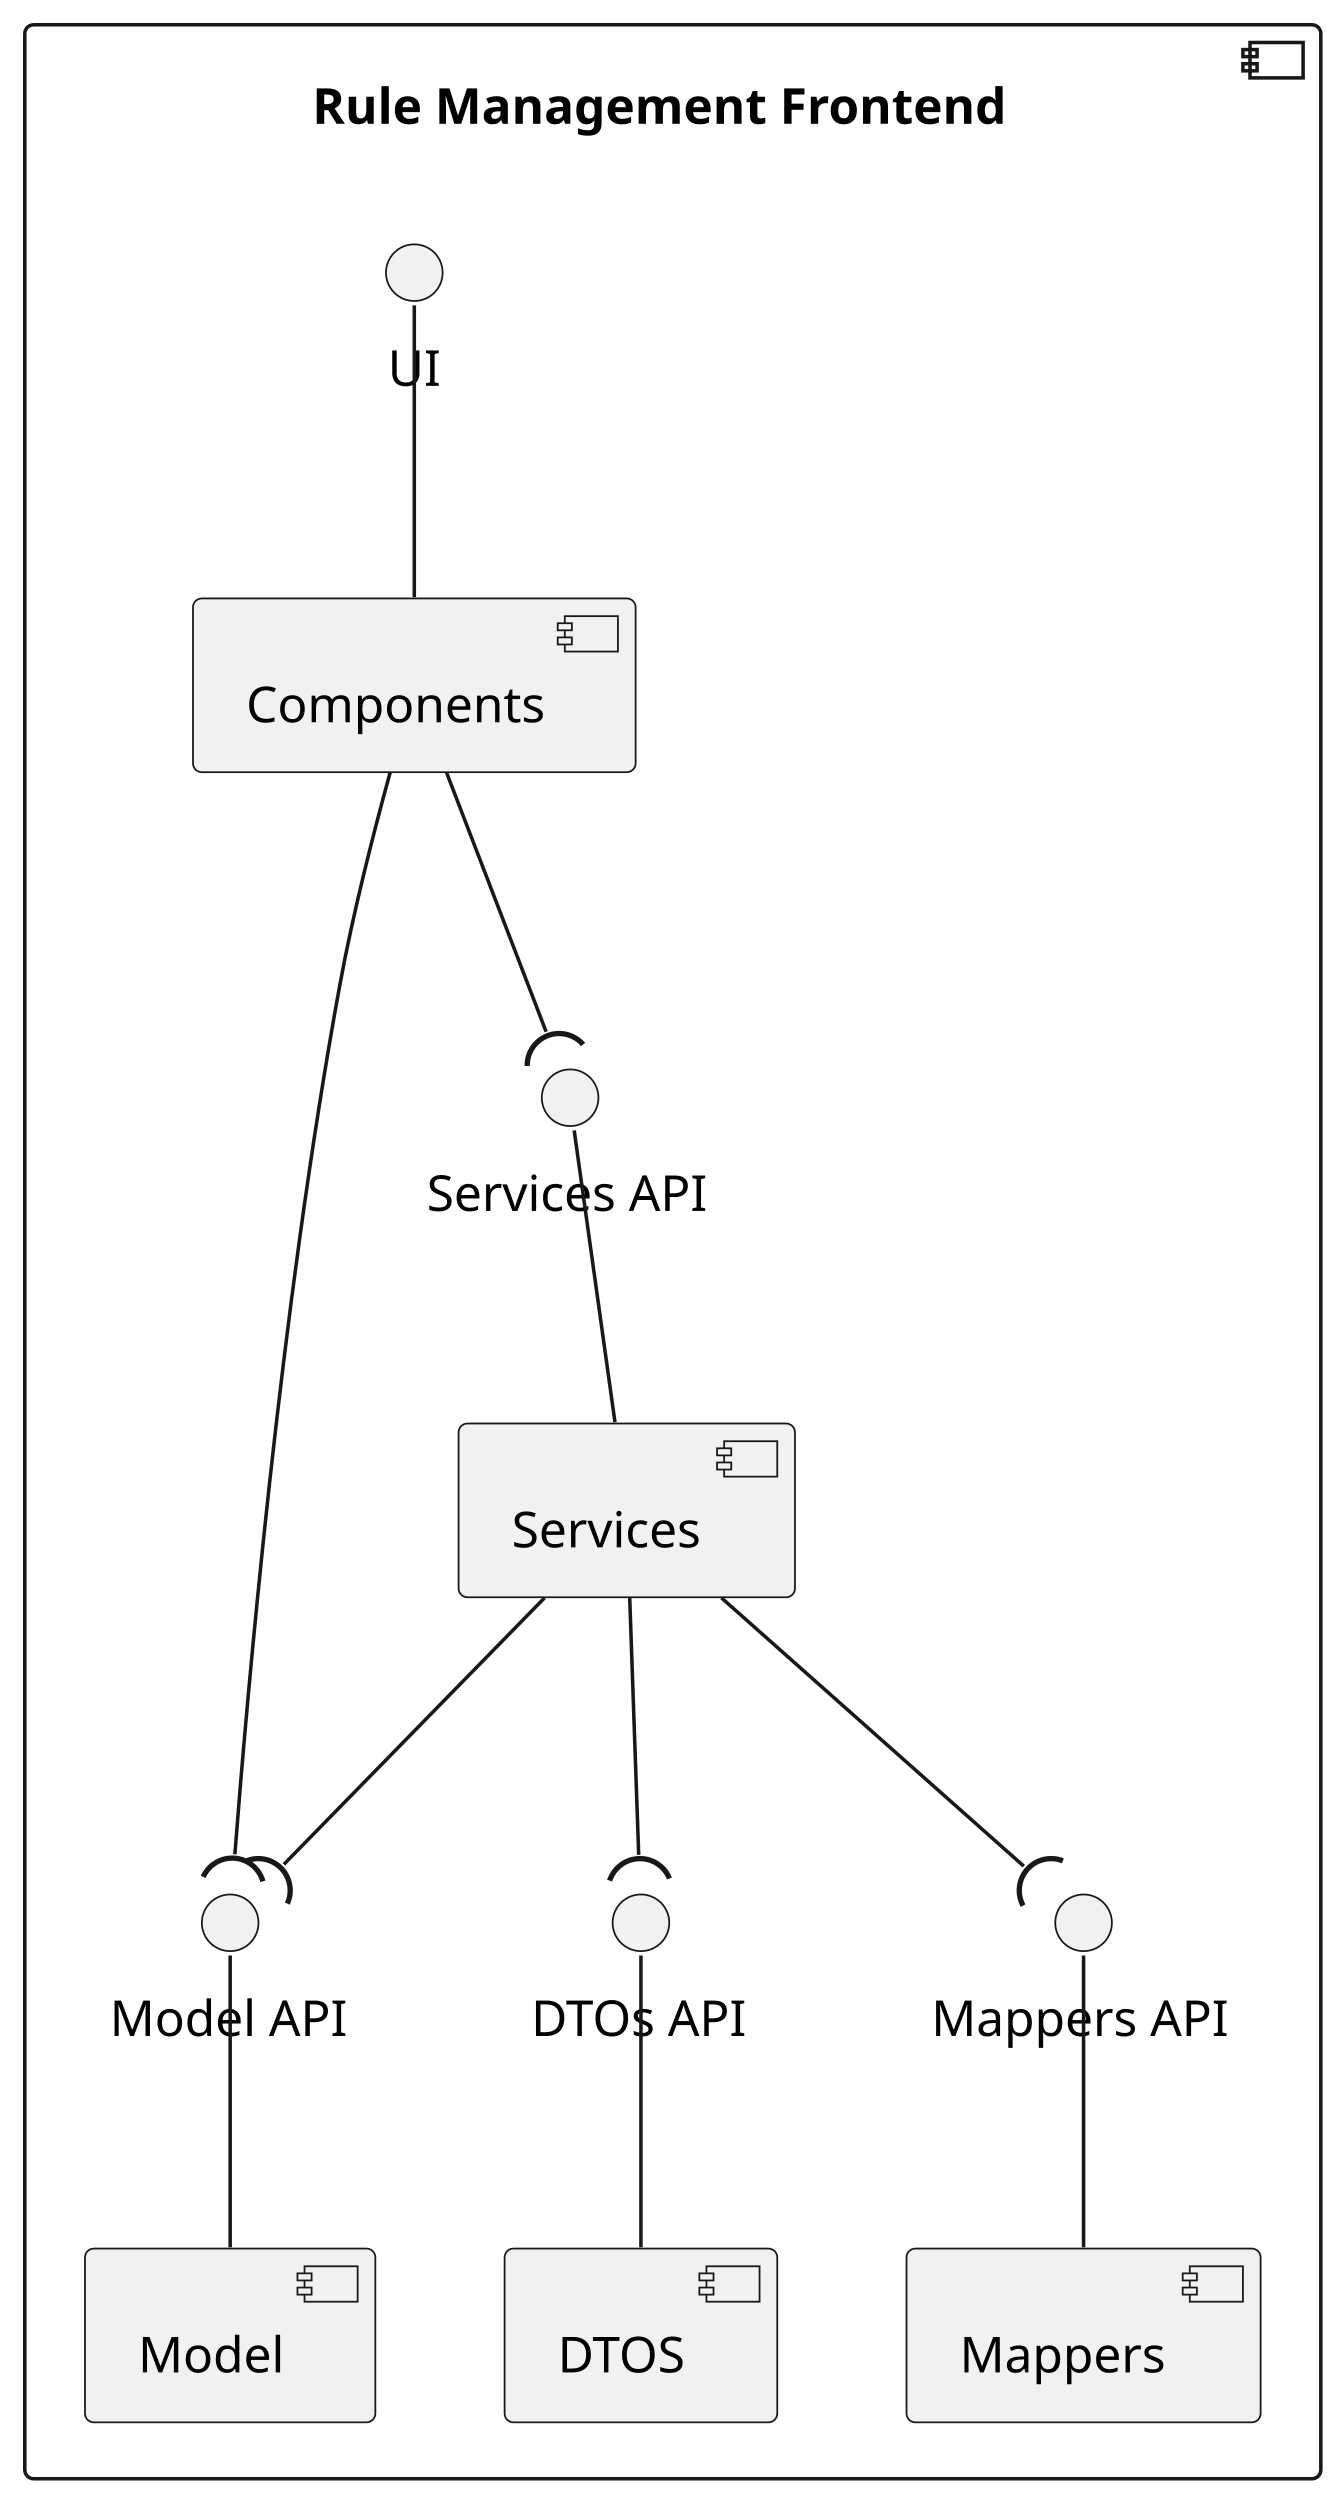
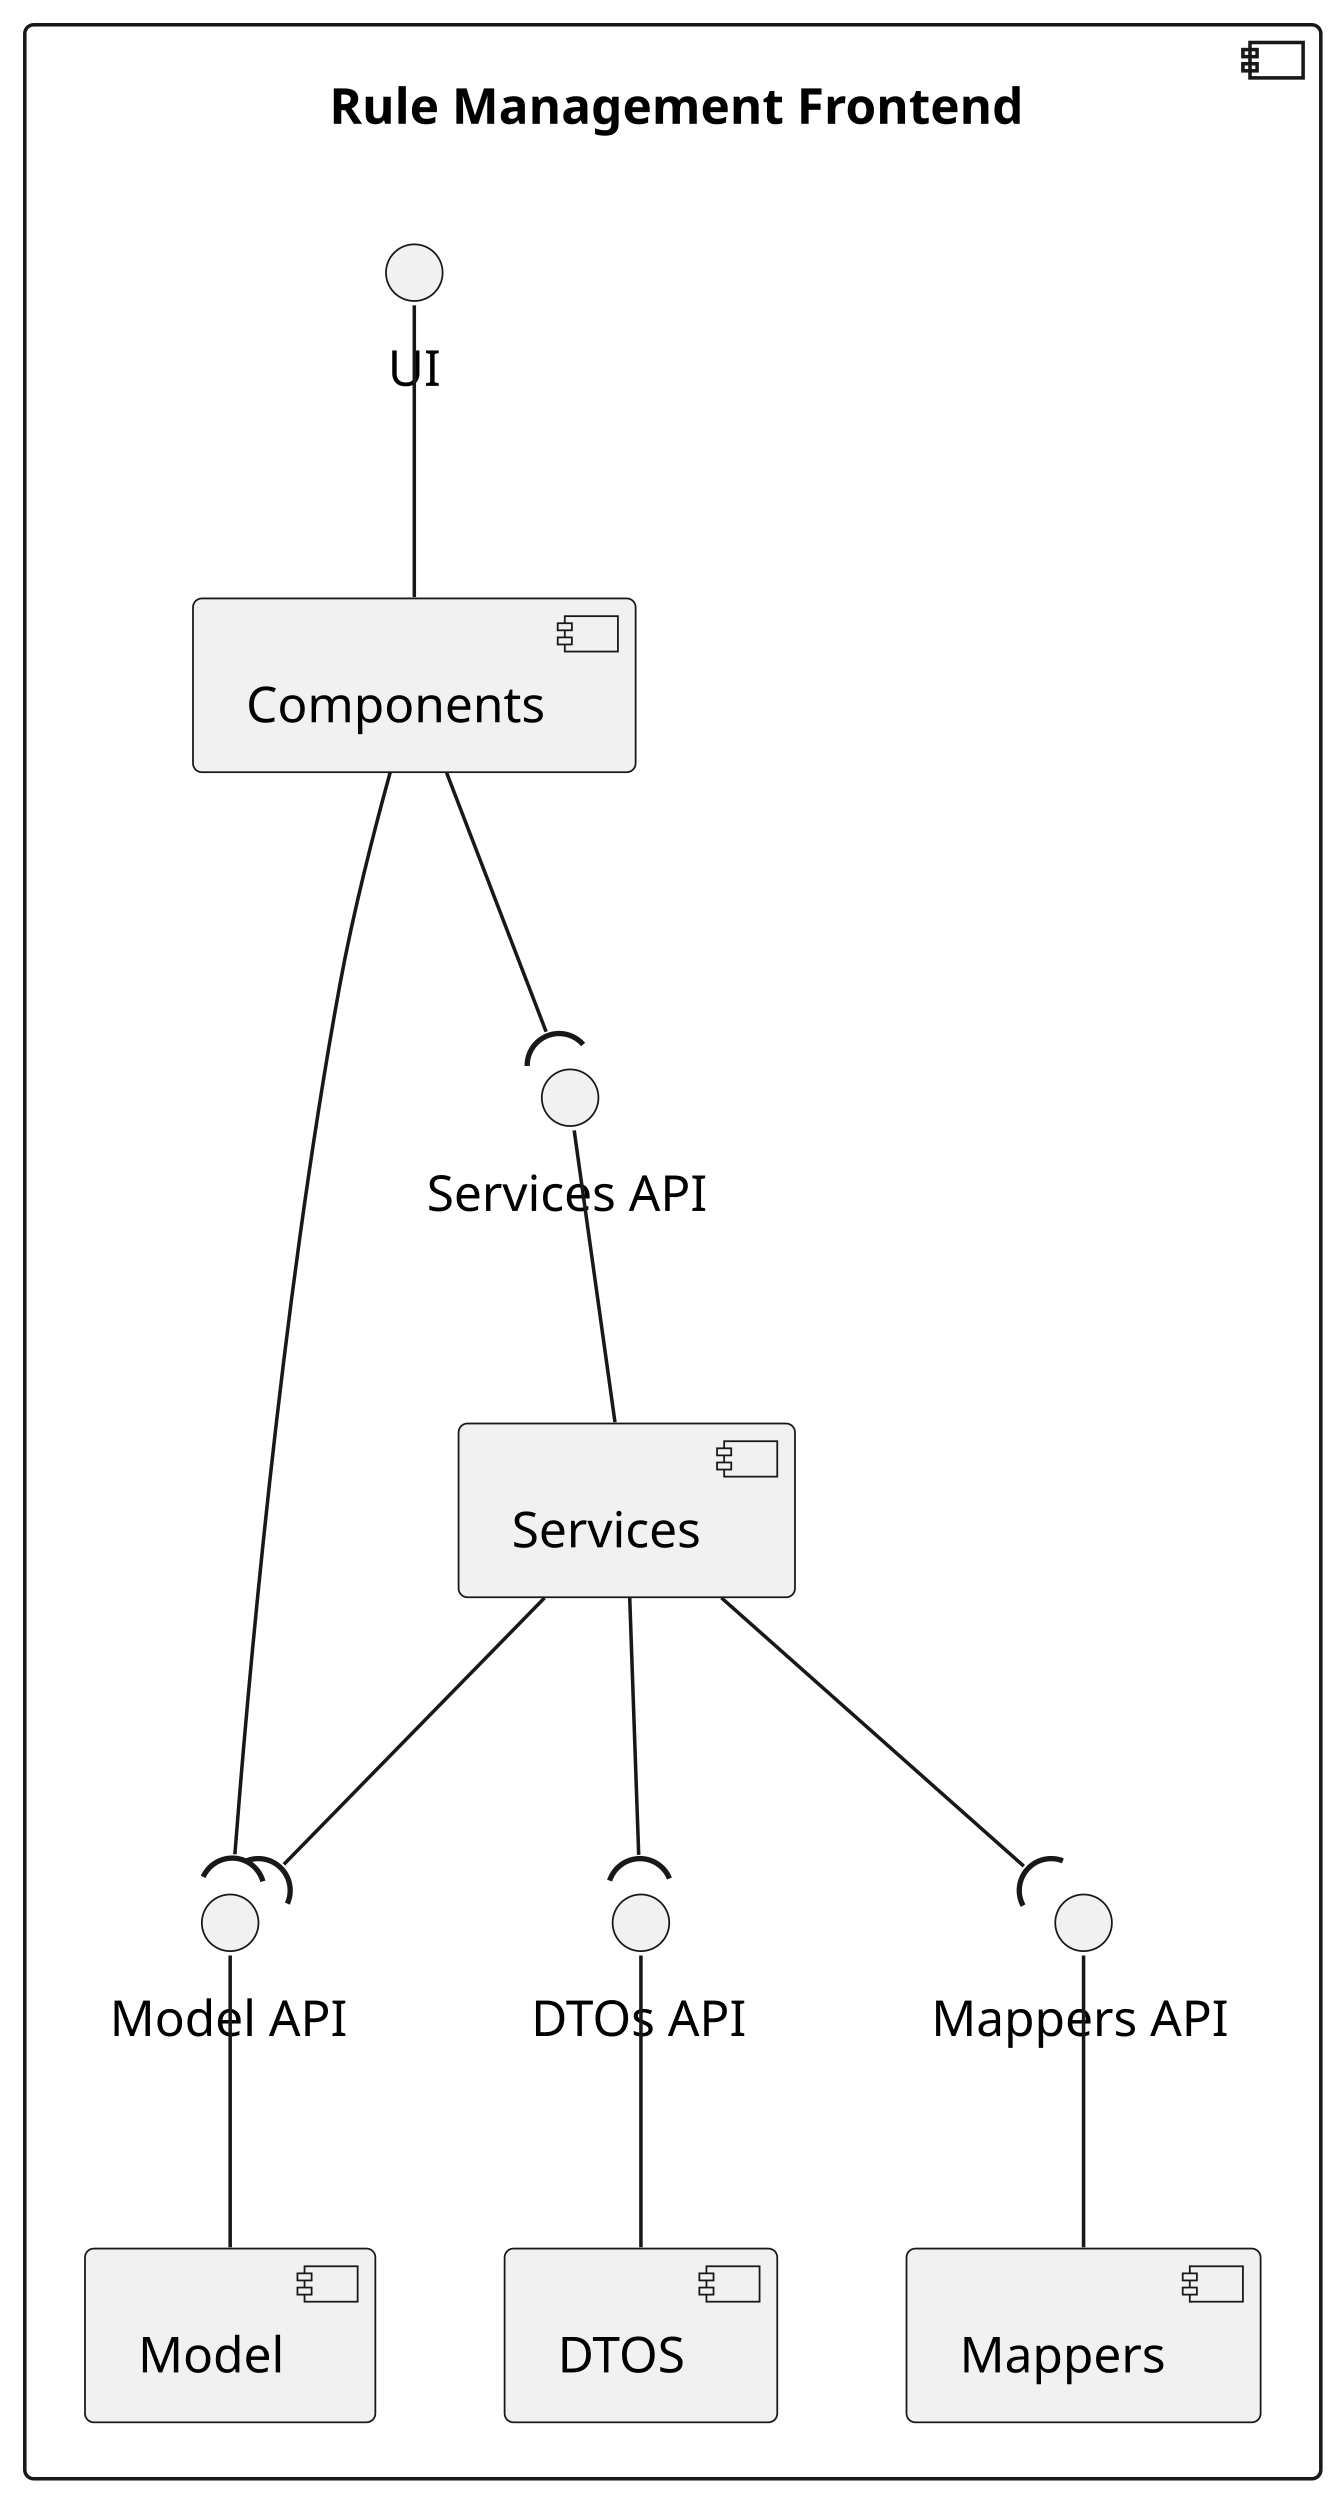
<svg xmlns="http://www.w3.org/2000/svg" contentStyleType="text/css" height="706px" preserveAspectRatio="none" style="width:379px;height:706px;background:#FFFFFF;" version="1.1" viewBox="0 0 379 706" width="379px" zoomAndPan="magnify">
  <defs />
  <g>
    <g id="cluster_Rule Management Frontend">
      <rect height="693" rx="2.5" ry="2.5" style="stroke:#181818;stroke-width:1.0;fill:none;" width="366" x="7" y="7" />
      <rect height="10" style="stroke:#181818;stroke-width:1.0;fill:none;" width="15" x="353" y="12" />
      <rect height="2" style="stroke:#181818;stroke-width:1.0;fill:none;" width="4" x="351" y="14" />
      <rect height="2" style="stroke:#181818;stroke-width:1.0;fill:none;" width="4" x="351" y="18" />
-       <text fill="#000000" font-family="sans-serif" font-size="14" font-weight="bold" lengthAdjust="spacing" textLength="203.625" x="88.188" y="34.966">Rule Management Frontend</text>
+       <text fill="#000000" font-family="sans-serif" font-size="14" font-weight="bold" lengthAdjust="spacing" textLength="194" x="93" y="34.966">Rule Management Frontend</text>
    </g>
    <g id="elem_COMP">
      <rect fill="#F1F1F1" height="49.068" rx="2.5" ry="2.5" style="stroke:#181818;stroke-width:0.5;" width="125" x="54.5" y="169" />
      <rect fill="#F1F1F1" height="10" style="stroke:#181818;stroke-width:0.5;" width="15" x="159.5" y="174" />
      <rect fill="#F1F1F1" height="2" style="stroke:#181818;stroke-width:0.5;" width="4" x="157.5" y="176" />
      <rect fill="#F1F1F1" height="2" style="stroke:#181818;stroke-width:0.5;" width="4" x="157.5" y="180" />
      <text fill="#000000" font-family="sans-serif" font-size="14" lengthAdjust="spacing" textLength="85" x="69.5" y="203.966">Components</text>
    </g>
    <g id="elem_DTO">
      <rect fill="#F1F1F1" height="49.068" rx="2.5" ry="2.5" style="stroke:#181818;stroke-width:0.5;" width="77" x="142.5" y="635" />
      <rect fill="#F1F1F1" height="10" style="stroke:#181818;stroke-width:0.5;" width="15" x="199.5" y="640" />
      <rect fill="#F1F1F1" height="2" style="stroke:#181818;stroke-width:0.5;" width="4" x="197.5" y="642" />
      <rect fill="#F1F1F1" height="2" style="stroke:#181818;stroke-width:0.5;" width="4" x="197.5" y="646" />
      <text fill="#000000" font-family="sans-serif" font-size="14" lengthAdjust="spacing" textLength="37" x="157.5" y="669.966">DTOS</text>
    </g>
    <g id="elem_MAP">
      <rect fill="#F1F1F1" height="49.068" rx="2.5" ry="2.5" style="stroke:#181818;stroke-width:0.5;" width="100" x="256" y="635" />
      <rect fill="#F1F1F1" height="10" style="stroke:#181818;stroke-width:0.5;" width="15" x="336" y="640" />
      <rect fill="#F1F1F1" height="2" style="stroke:#181818;stroke-width:0.5;" width="4" x="334" y="642" />
      <rect fill="#F1F1F1" height="2" style="stroke:#181818;stroke-width:0.5;" width="4" x="334" y="646" />
      <text fill="#000000" font-family="sans-serif" font-size="14" lengthAdjust="spacing" textLength="60" x="271" y="669.966">Mappers</text>
    </g>
    <g id="elem_MOD">
      <rect fill="#F1F1F1" height="49.068" rx="2.5" ry="2.5" style="stroke:#181818;stroke-width:0.5;" width="82" x="24" y="635" />
      <rect fill="#F1F1F1" height="10" style="stroke:#181818;stroke-width:0.5;" width="15" x="86" y="640" />
      <rect fill="#F1F1F1" height="2" style="stroke:#181818;stroke-width:0.5;" width="4" x="84" y="642" />
      <rect fill="#F1F1F1" height="2" style="stroke:#181818;stroke-width:0.5;" width="4" x="84" y="646" />
      <text fill="#000000" font-family="sans-serif" font-size="14" lengthAdjust="spacing" textLength="42" x="39" y="669.966">Model</text>
    </g>
    <g id="elem_SERV">
      <rect fill="#F1F1F1" height="49.068" rx="2.5" ry="2.5" style="stroke:#181818;stroke-width:0.5;" width="95" x="129.5" y="402" />
      <rect fill="#F1F1F1" height="10" style="stroke:#181818;stroke-width:0.5;" width="15" x="204.5" y="407" />
      <rect fill="#F1F1F1" height="2" style="stroke:#181818;stroke-width:0.5;" width="4" x="202.5" y="409" />
      <rect fill="#F1F1F1" height="2" style="stroke:#181818;stroke-width:0.5;" width="4" x="202.5" y="413" />
      <text fill="#000000" font-family="sans-serif" font-size="14" lengthAdjust="spacing" textLength="55" x="144.5" y="436.966">Services</text>
    </g>
    <g id="elem_COMP_API">
      <ellipse cx="117" cy="77" fill="#F1F1F1" rx="8" ry="8" style="stroke:#181818;stroke-width:0.5;" />
      <text fill="#000000" font-family="sans-serif" font-size="14" lengthAdjust="spacing" textLength="15" x="109.5" y="108.966">UI</text>
    </g>
    <g id="elem_DTO_API">
      <ellipse cx="181" cy="543" fill="#F1F1F1" rx="8" ry="8" style="stroke:#181818;stroke-width:0.5;" />
      <text fill="#000000" font-family="sans-serif" font-size="14" lengthAdjust="spacing" textLength="62" x="150" y="574.966">DTOs API</text>
    </g>
    <g id="elem_MAP_API">
      <ellipse cx="306" cy="543" fill="#F1F1F1" rx="8" ry="8" style="stroke:#181818;stroke-width:0.5;" />
      <text fill="#000000" font-family="sans-serif" font-size="14" lengthAdjust="spacing" textLength="86" x="263" y="574.966">Mappers API</text>
    </g>
    <g id="elem_MOD_API">
      <ellipse cx="65" cy="543" fill="#F1F1F1" rx="8" ry="8" style="stroke:#181818;stroke-width:0.5;" />
      <text fill="#000000" font-family="sans-serif" font-size="14" lengthAdjust="spacing" textLength="68" x="31" y="574.966">Model API</text>
    </g>
    <g id="elem_SERV_API">
      <ellipse cx="161" cy="310" fill="#F1F1F1" rx="8" ry="8" style="stroke:#181818;stroke-width:0.5;" />
      <text fill="#000000" font-family="sans-serif" font-size="14" lengthAdjust="spacing" textLength="81" x="120.5" y="341.966">Services API</text>
    </g>
    <g id="link_COMP_API_COMP">
      <path d="M117,86.23 C117,103.26 117,142.89 117,168.65 " fill="none" id="COMP_API-COMP" style="stroke:#181818;stroke-width:1.0;" />
    </g>
    <g id="link_DTO_API_DTO">
      <path d="M181,552.23 C181,569.26 181,608.89 181,634.65 " fill="none" id="DTO_API-DTO" style="stroke:#181818;stroke-width:1.0;" />
    </g>
    <g id="link_MAP_API_MAP">
      <path d="M306,552.23 C306,569.26 306,608.89 306,634.65 " fill="none" id="MAP_API-MAP" style="stroke:#181818;stroke-width:1.0;" />
    </g>
    <g id="link_MOD_API_MOD">
      <path d="M65,552.23 C65,569.26 65,608.89 65,634.65 " fill="none" id="MOD_API-MOD" style="stroke:#181818;stroke-width:1.0;" />
    </g>
    <g id="link_SERV_API_SERV">
      <path d="M162.15,319.23 C164.53,336.26 170.07,375.89 173.67,401.65 " fill="none" id="SERV_API-SERV" style="stroke:#181818;stroke-width:1.0;" />
    </g>
    <g id="link_SERV_DTO_API">
      <path d="M177.83,451.22 C178.58,472.8 179.68,504.18 180.37,523.82 " fill="none" id="SERV-to-DTO_API" style="stroke:#181818;stroke-width:1.0;" />
      <path d="M189.062,530.491 A9,9 0 0 0 172.158 531.096" fill="none" style="stroke:#181818;stroke-width:1.5;" />
    </g>
    <g id="link_COMP_MOD_API">
      <path d="M110.2,218.08 C105.62,234.7 99.75,257.56 96,278 C79.2,369.47 69.64,480.53 66.33,523.65 " fill="none" id="COMP-to-MOD_API" style="stroke:#181818;stroke-width:1.0;" />
      <path d="M74.243,531.289 A9,9 0 0 0 57.375 530.032" fill="none" style="stroke:#181818;stroke-width:1.5;" />
    </g>
    <g id="link_SERV_MOD_API">
      <path d="M153.79,451.22 C131.7,473.81 99.1,507.13 80.16,526.5 " fill="none" id="SERV-to-MOD_API" style="stroke:#181818;stroke-width:1.0;" />
      <path d="M81.148,537.583 A9,9 0 0 0 69.056 525.756" fill="none" style="stroke:#181818;stroke-width:1.5;" />
    </g>
    <g id="link_SERV_MAP_API">
      <path d="M203.73,451.22 C229.4,474.01 267.39,507.73 289.12,527.01 " fill="none" id="SERV-to-MAP_API" style="stroke:#181818;stroke-width:1.0;" />
      <path d="M300.151,525.501 A9,9 0 0 0 288.924 538.153" fill="none" style="stroke:#181818;stroke-width:1.5;" />
    </g>
    <g id="link_COMP_SERV_API">
      <path d="M126.12,218.22 C134.48,240 146.69,271.77 154.23,291.37 " fill="none" id="COMP-to-SERV_API" style="stroke:#181818;stroke-width:1.0;" />
      <path d="M164.673,294.966 A9,9 0 0 0 148.881 301.026" fill="none" style="stroke:#181818;stroke-width:1.5;" />
    </g>
  </g>
</svg>
